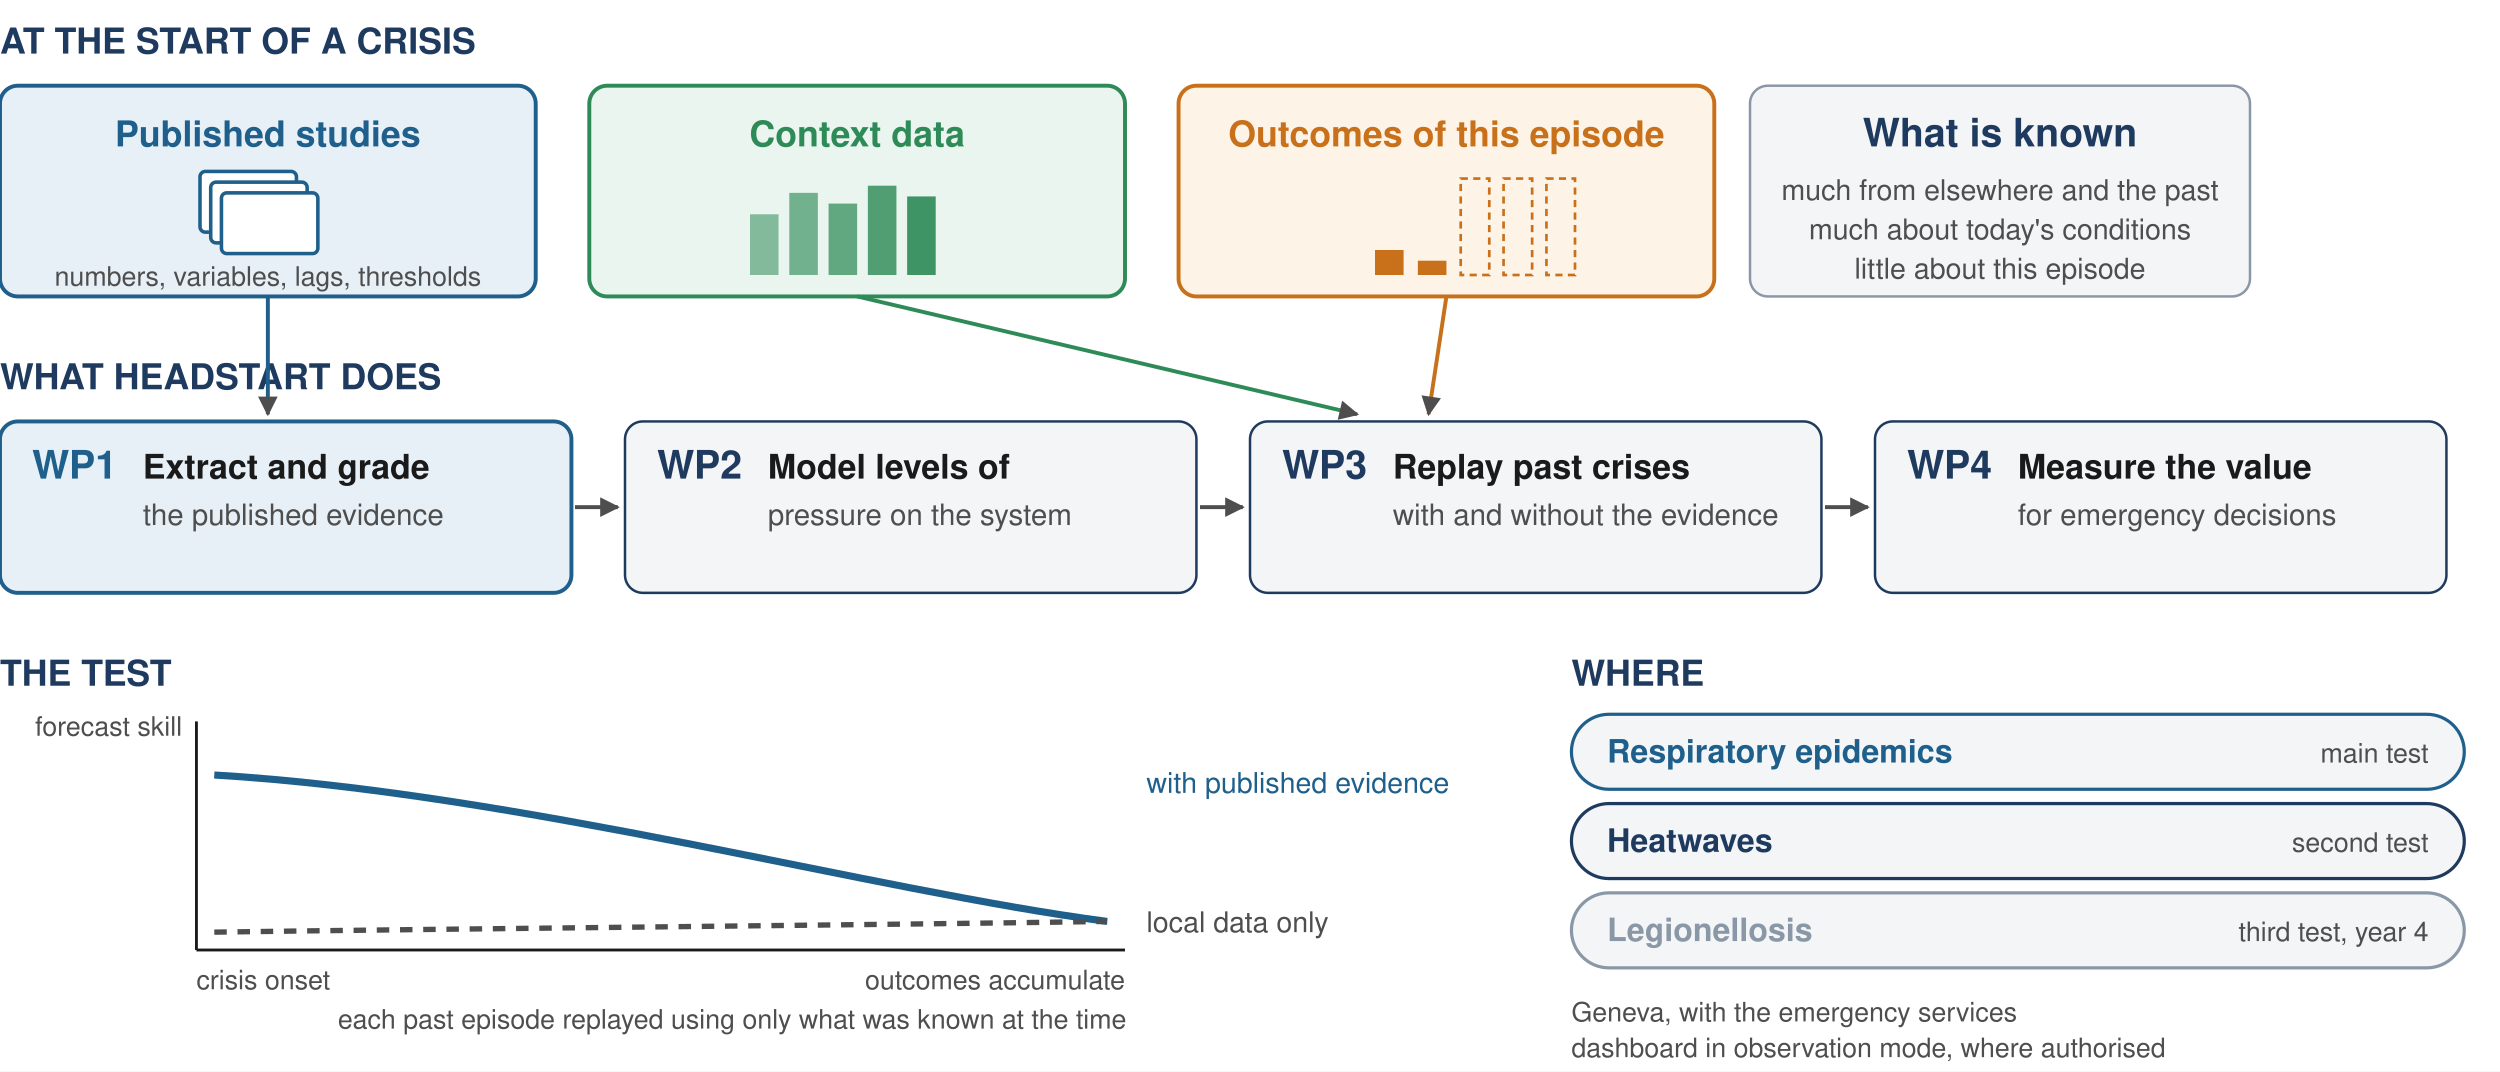
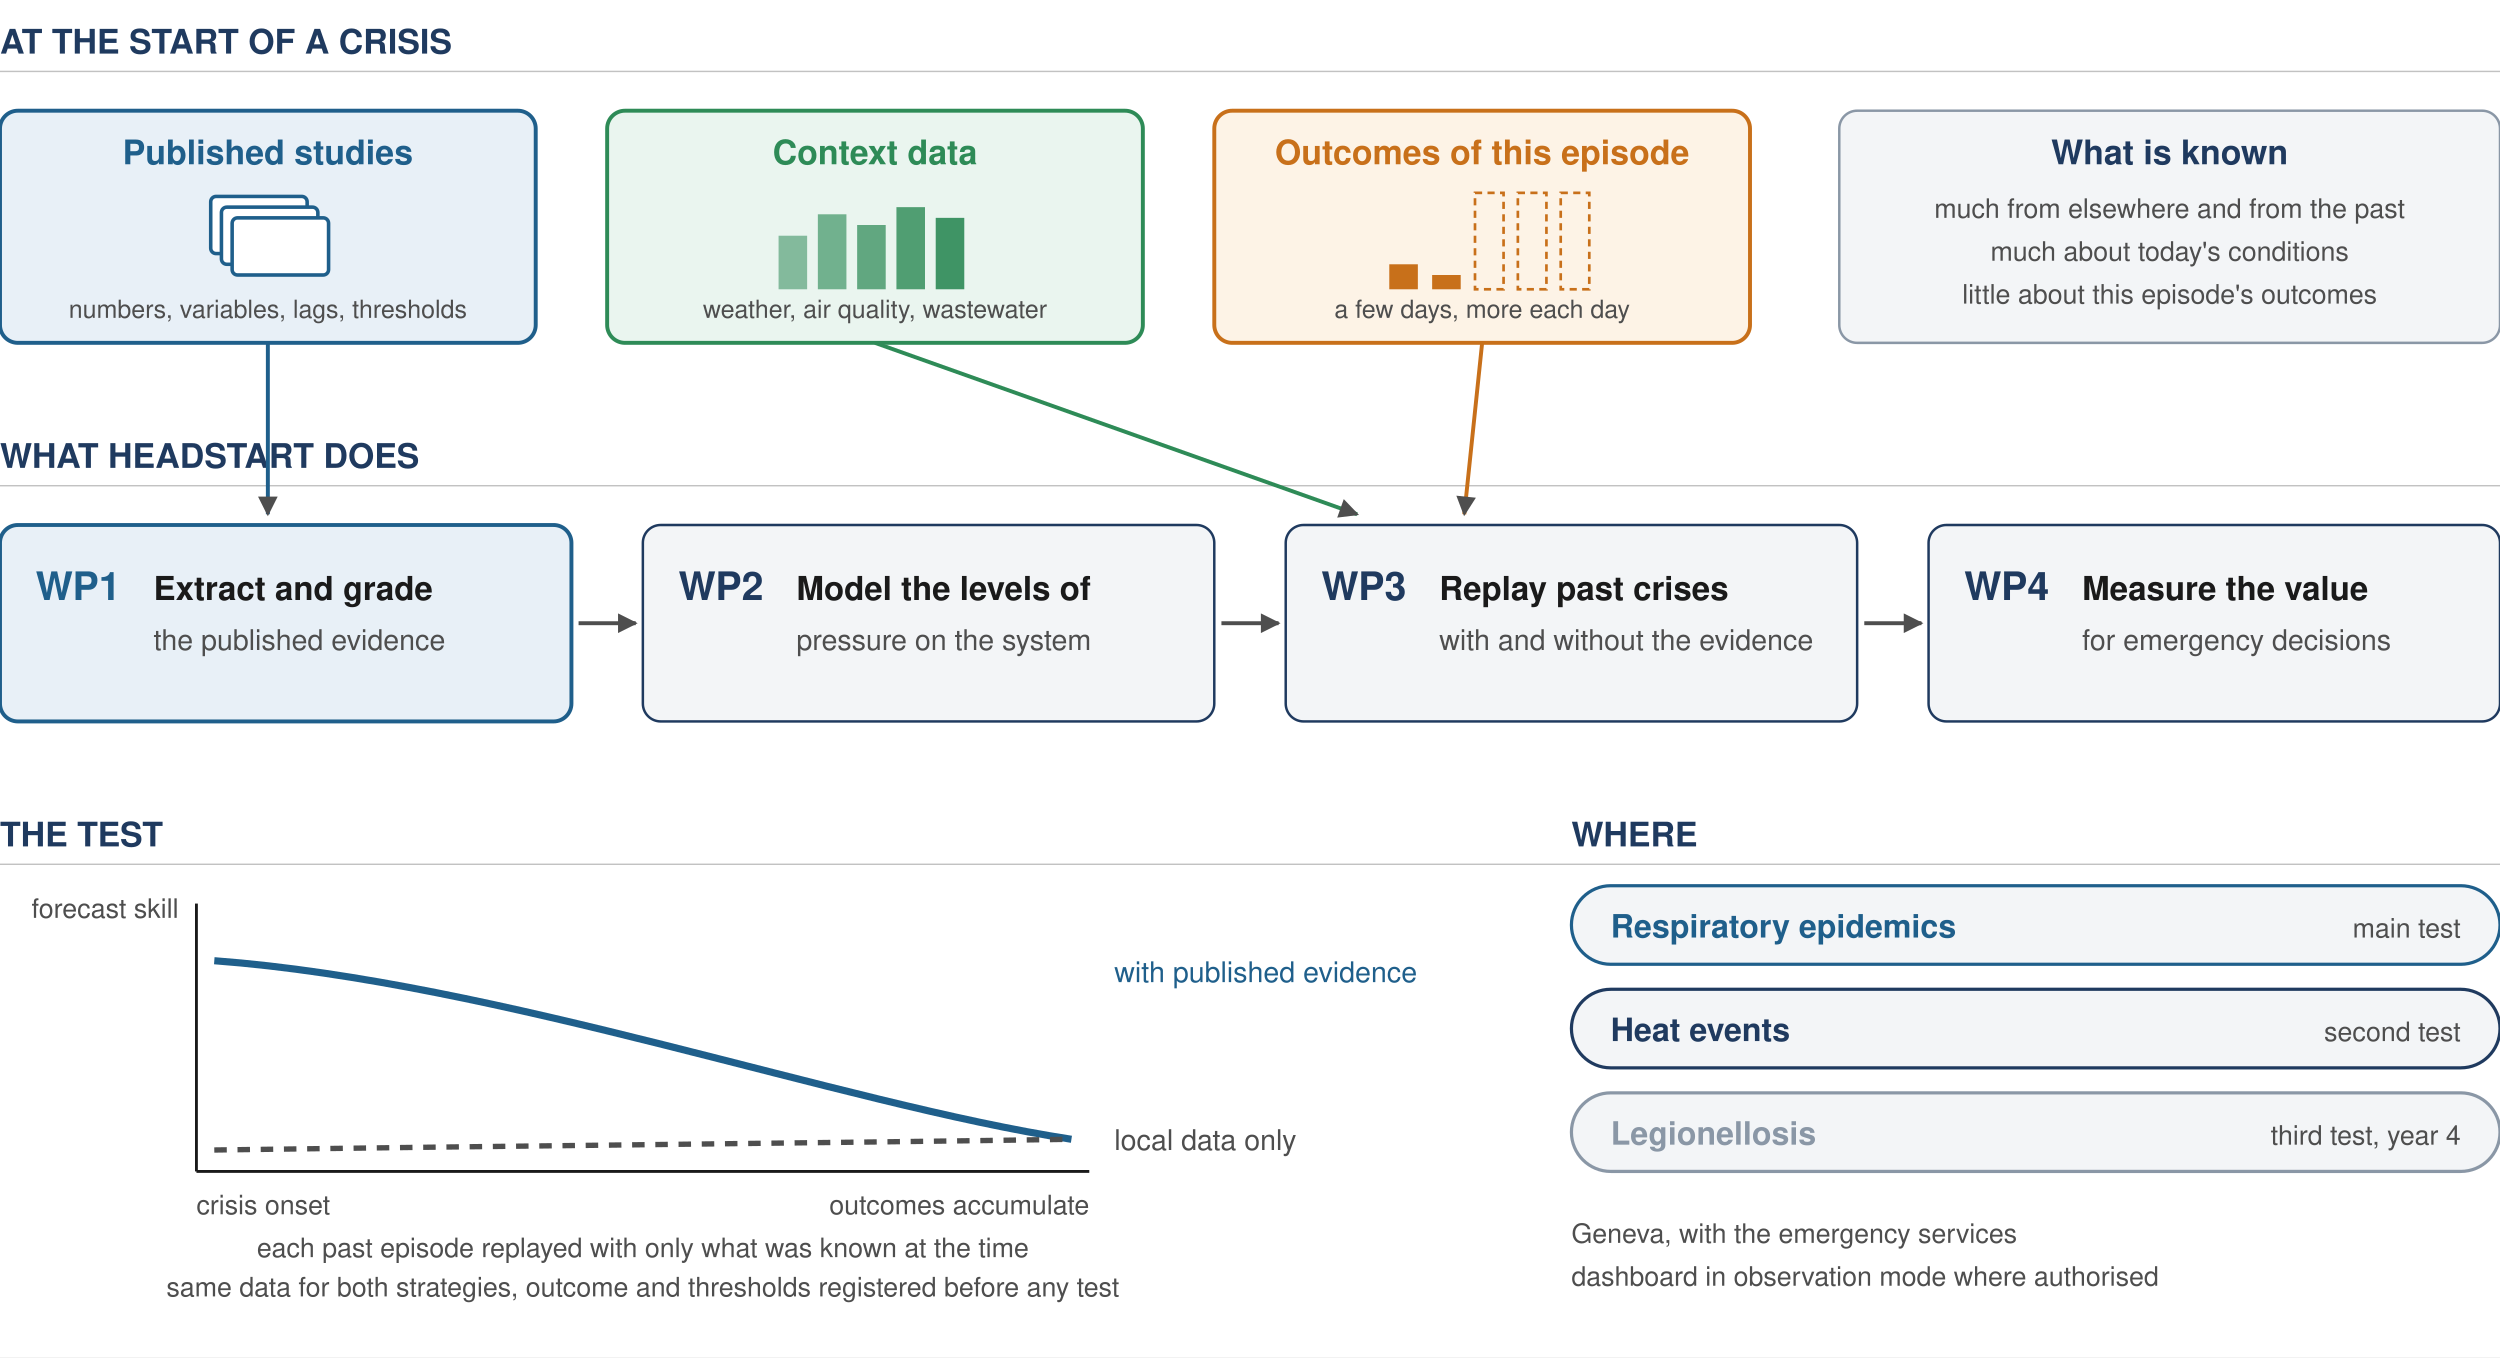
- <svg xmlns="http://www.w3.org/2000/svg" width="1400" height="600" viewBox="0 0 1400 600">
+ <svg xmlns="http://www.w3.org/2000/svg" width="1400" height="760" viewBox="0 0 1400 760">
  <defs>
    <marker id="a" viewBox="0 0 10 10" refX="9" refY="5" markerWidth="5" markerHeight="5" orient="auto-start-reverse">
      <path d="M 0 0 L 10 5 L 0 10 z" fill="#4e4e4e" />
    </marker>
  </defs>
-   <rect width="1400" height="600" fill="white" />
-   <text x="0" y="30" font-family="Helvetica, Arial, sans-serif" font-size="20" fill="#1f3a5f" text-anchor="start" font-weight="bold" font-style="normal">AT THE START OF A CRISIS</text>
-   <rect x="0" y="48" width="300" height="118" rx="10" fill="#e8f0f7" stroke="#1f5f8b" stroke-width="2.2" />
-   <text x="150" y="82" font-family="Helvetica, Arial, sans-serif" font-size="20" fill="#1f5f8b" text-anchor="middle" font-weight="bold" font-style="normal">Published studies</text>
-   <rect x="330" y="48" width="300" height="118" rx="10" fill="#eaf5ef" stroke="#2e8b57" stroke-width="2.2" />
-   <text x="480" y="82" font-family="Helvetica, Arial, sans-serif" font-size="20" fill="#2e8b57" text-anchor="middle" font-weight="bold" font-style="normal">Context data</text>
-   <rect x="660" y="48" width="300" height="118" rx="10" fill="#fdf3e6" stroke="#c8701a" stroke-width="2.2" />
-   <text x="810" y="82" font-family="Helvetica, Arial, sans-serif" font-size="20" fill="#c8701a" text-anchor="middle" font-weight="bold" font-style="normal">Outcomes of this episode</text>
-   <rect x="112" y="96" width="54" height="34" rx="3" fill="white" stroke="#1f5f8b" stroke-width="2" />
-   <rect x="118" y="102" width="54" height="34" rx="3" fill="white" stroke="#1f5f8b" stroke-width="2" />
-   <rect x="124" y="108" width="54" height="34" rx="3" fill="white" stroke="#1f5f8b" stroke-width="2" />
-   <rect x="420" y="120" width="16" height="34" fill="#2e8b57" opacity="0.55" />
-   <rect x="442" y="108" width="16" height="46" fill="#2e8b57" opacity="0.64" />
-   <rect x="464" y="114" width="16" height="40" fill="#2e8b57" opacity="0.73" />
-   <rect x="486" y="104" width="16" height="50" fill="#2e8b57" opacity="0.82" />
-   <rect x="508" y="110" width="16" height="44" fill="#2e8b57" opacity="0.91" />
-   <rect x="770" y="140" width="16" height="14" fill="#c8701a" />
-   <rect x="794" y="146" width="16" height="8" fill="#c8701a" />
-   <rect x="818" y="100" width="16" height="54" fill="none" stroke="#c8701a" stroke-dasharray="4,3" stroke-width="1.5" />
-   <rect x="842" y="100" width="16" height="54" fill="none" stroke="#c8701a" stroke-dasharray="4,3" stroke-width="1.5" />
-   <rect x="866" y="100" width="16" height="54" fill="none" stroke="#c8701a" stroke-dasharray="4,3" stroke-width="1.5" />
-   <text x="150" y="160" font-family="Helvetica, Arial, sans-serif" font-size="15" fill="#4e4e4e" text-anchor="middle" font-weight="normal" font-style="normal">numbers, variables, lags, thresholds</text>
-   <rect x="980" y="48" width="280" height="118" rx="10" fill="#f3f5f7" stroke="#8a97a6" stroke-width="1.4" />
-   <text x="1120" y="82" font-family="Helvetica, Arial, sans-serif" font-size="22" fill="#1f3a5f" text-anchor="middle" font-weight="bold" font-style="normal">What is known</text>
-   <text x="1120" y="112" font-family="Helvetica, Arial, sans-serif" font-size="16" fill="#4e4e4e" text-anchor="middle" font-weight="normal" font-style="normal">much from elsewhere and the past</text>
-   <text x="1120" y="134" font-family="Helvetica, Arial, sans-serif" font-size="16" fill="#4e4e4e" text-anchor="middle" font-weight="normal" font-style="normal">much about today's conditions</text>
-   <text x="1120" y="156" font-family="Helvetica, Arial, sans-serif" font-size="16" fill="#4e4e4e" text-anchor="middle" font-weight="normal" font-style="normal">little about this episode</text>
-   <text x="0" y="218" font-family="Helvetica, Arial, sans-serif" font-size="20" fill="#1f3a5f" text-anchor="start" font-weight="bold" font-style="normal">WHAT HEADSTART DOES</text>
-   <rect x="0" y="236" width="320" height="96" rx="10" fill="#e8f0f7" stroke="#1f5f8b" stroke-width="2.2" />
-   <text x="18" y="268" font-family="Helvetica, Arial, sans-serif" font-size="22" fill="#1f5f8b" text-anchor="start" font-weight="bold" font-style="normal">WP1</text>
-   <text x="80" y="268" font-family="Helvetica, Arial, sans-serif" font-size="19" fill="#1a1a1a" text-anchor="start" font-weight="bold" font-style="normal">Extract and grade</text>
-   <text x="80" y="294" font-family="Helvetica, Arial, sans-serif" font-size="16.5" fill="#4e4e4e" text-anchor="start" font-weight="normal" font-style="normal">the published evidence</text>
-   <line x1="322" y1="284" x2="346" y2="284" stroke="#4e4e4e" stroke-width="2.2" marker-end="url(#a)" />
-   <rect x="350" y="236" width="320" height="96" rx="10" fill="#f3f5f7" stroke="#1f3a5f" stroke-width="1.4" />
-   <text x="368" y="268" font-family="Helvetica, Arial, sans-serif" font-size="22" fill="#1f3a5f" text-anchor="start" font-weight="bold" font-style="normal">WP2</text>
-   <text x="430" y="268" font-family="Helvetica, Arial, sans-serif" font-size="19" fill="#1a1a1a" text-anchor="start" font-weight="bold" font-style="normal">Model levels of</text>
-   <text x="430" y="294" font-family="Helvetica, Arial, sans-serif" font-size="16.5" fill="#4e4e4e" text-anchor="start" font-weight="normal" font-style="normal">pressure on the system</text>
-   <line x1="672" y1="284" x2="696" y2="284" stroke="#4e4e4e" stroke-width="2.2" marker-end="url(#a)" />
-   <rect x="700" y="236" width="320" height="96" rx="10" fill="#f3f5f7" stroke="#1f3a5f" stroke-width="1.4" />
-   <text x="718" y="268" font-family="Helvetica, Arial, sans-serif" font-size="22" fill="#1f3a5f" text-anchor="start" font-weight="bold" font-style="normal">WP3</text>
-   <text x="780" y="268" font-family="Helvetica, Arial, sans-serif" font-size="19" fill="#1a1a1a" text-anchor="start" font-weight="bold" font-style="normal">Replay past crises</text>
-   <text x="780" y="294" font-family="Helvetica, Arial, sans-serif" font-size="16.5" fill="#4e4e4e" text-anchor="start" font-weight="normal" font-style="normal">with and without the evidence</text>
-   <line x1="1022" y1="284" x2="1046" y2="284" stroke="#4e4e4e" stroke-width="2.2" marker-end="url(#a)" />
-   <rect x="1050" y="236" width="320" height="96" rx="10" fill="#f3f5f7" stroke="#1f3a5f" stroke-width="1.4" />
-   <text x="1068" y="268" font-family="Helvetica, Arial, sans-serif" font-size="22" fill="#1f3a5f" text-anchor="start" font-weight="bold" font-style="normal">WP4</text>
-   <text x="1130" y="268" font-family="Helvetica, Arial, sans-serif" font-size="19" fill="#1a1a1a" text-anchor="start" font-weight="bold" font-style="normal">Measure the value</text>
-   <text x="1130" y="294" font-family="Helvetica, Arial, sans-serif" font-size="16.5" fill="#4e4e4e" text-anchor="start" font-weight="normal" font-style="normal">for emergency decisions</text>
-   <line x1="150" y1="166" x2="150" y2="232" stroke="#1f5f8b" stroke-width="2.2" marker-end="url(#a)" />
-   <line x1="480" y1="166" x2="760" y2="232" stroke="#2e8b57" stroke-width="2.2" marker-end="url(#a)" />
-   <line x1="810" y1="166" x2="800" y2="232" stroke="#c8701a" stroke-width="2.2" marker-end="url(#a)" />
-   <text x="0" y="384" font-family="Helvetica, Arial, sans-serif" font-size="20" fill="#1f3a5f" text-anchor="start" font-weight="bold" font-style="normal">THE TEST</text>
-   <rect x="110" y="404" width="520" height="128" fill="white" stroke="none" />
-   <line x1="110" y1="532" x2="630" y2="532" stroke="#1a1a1a" stroke-width="1.6" />
-   <line x1="110" y1="404" x2="110" y2="532" stroke="#1a1a1a" stroke-width="1.6" />
-   <path d="M 120 434 C 290 444 490 499 620 516" fill="none" stroke="#1f5f8b" stroke-width="4" />
-   <path d="M 120 522 C 260 520 490 518 620 516" fill="none" stroke="#4e4e4e" stroke-width="3" stroke-dasharray="7,6" />
-   <text x="642" y="444" font-family="Helvetica, Arial, sans-serif" font-size="16" fill="#1f5f8b" text-anchor="start" font-weight="normal" font-style="normal">with published evidence</text>
-   <text x="642" y="522" font-family="Helvetica, Arial, sans-serif" font-size="16" fill="#4e4e4e" text-anchor="start" font-weight="normal" font-style="normal">local data only</text>
-   <text x="102" y="412" font-family="Helvetica, Arial, sans-serif" font-size="15" fill="#4e4e4e" text-anchor="end" font-weight="normal" font-style="normal">forecast skill</text>
-   <text x="110" y="554" font-family="Helvetica, Arial, sans-serif" font-size="15" fill="#4e4e4e" text-anchor="start" font-weight="normal" font-style="normal">crisis onset</text>
-   <text x="630" y="554" font-family="Helvetica, Arial, sans-serif" font-size="15" fill="#4e4e4e" text-anchor="end" font-weight="normal" font-style="normal">outcomes accumulate</text>
-   <text x="410" y="576" font-family="Helvetica, Arial, sans-serif" font-size="15" fill="#4e4e4e" text-anchor="middle" font-weight="normal" font-style="normal">each past episode replayed using only what was known at the time</text>
-   <text x="880" y="384" font-family="Helvetica, Arial, sans-serif" font-size="20" fill="#1f3a5f" text-anchor="start" font-weight="bold" font-style="normal">WHERE</text>
-   <rect x="880" y="400" width="500" height="42" rx="21" fill="#f3f5f7" stroke="#1f5f8b" stroke-width="1.8" />
-   <text x="900" y="427" font-family="Helvetica, Arial, sans-serif" font-size="18" fill="#1f5f8b" text-anchor="start" font-weight="bold" font-style="normal">Respiratory epidemics</text>
-   <text x="1360" y="427" font-family="Helvetica, Arial, sans-serif" font-size="15" fill="#4e4e4e" text-anchor="end" font-weight="normal" font-style="normal">main test</text>
-   <rect x="880" y="450" width="500" height="42" rx="21" fill="#f3f5f7" stroke="#1f3a5f" stroke-width="1.8" />
-   <text x="900" y="477" font-family="Helvetica, Arial, sans-serif" font-size="18" fill="#1f3a5f" text-anchor="start" font-weight="bold" font-style="normal">Heatwaves</text>
-   <text x="1360" y="477" font-family="Helvetica, Arial, sans-serif" font-size="15" fill="#4e4e4e" text-anchor="end" font-weight="normal" font-style="normal">second test</text>
-   <rect x="880" y="500" width="500" height="42" rx="21" fill="#f3f5f7" stroke="#8a97a6" stroke-width="1.8" />
-   <text x="900" y="527" font-family="Helvetica, Arial, sans-serif" font-size="18" fill="#8a97a6" text-anchor="start" font-weight="bold" font-style="normal">Legionellosis</text>
-   <text x="1360" y="527" font-family="Helvetica, Arial, sans-serif" font-size="15" fill="#4e4e4e" text-anchor="end" font-weight="normal" font-style="normal">third test, year 4</text>
-   <text x="880" y="572" font-family="Helvetica, Arial, sans-serif" font-size="15" fill="#4e4e4e" text-anchor="start" font-weight="normal" font-style="normal">Geneva, with the emergency services</text>
-   <text x="880" y="592" font-family="Helvetica, Arial, sans-serif" font-size="15" fill="#4e4e4e" text-anchor="start" font-weight="normal" font-style="normal">dashboard in observation mode, where authorised</text>
+   <rect width="1400" height="760" fill="white" />
+   <text x="0" y="30" font-family="Helvetica, Arial, sans-serif" font-size="19" fill="#1f3a5f" text-anchor="start" font-weight="bold" font-style="normal">AT THE START OF A CRISIS</text>
+   <line x1="0" y1="40" x2="1400" y2="40" stroke="#9a9a9a" stroke-width="0.8" opacity="0.6" />
+   <rect x="0" y="62" width="300" height="130" rx="10" fill="#e8f0f7" stroke="#1f5f8b" stroke-width="2.2" />
+   <text x="150.0" y="92" font-family="Helvetica, Arial, sans-serif" font-size="19" fill="#1f5f8b" text-anchor="middle" font-weight="bold" font-style="normal">Published studies</text>
+   <text x="150.0" y="178" font-family="Helvetica, Arial, sans-serif" font-size="14" fill="#4e4e4e" text-anchor="middle" font-weight="normal" font-style="normal">numbers, variables, lags, thresholds</text>
+   <rect x="340" y="62" width="300" height="130" rx="10" fill="#eaf5ef" stroke="#2e8b57" stroke-width="2.2" />
+   <text x="490.0" y="92" font-family="Helvetica, Arial, sans-serif" font-size="19" fill="#2e8b57" text-anchor="middle" font-weight="bold" font-style="normal">Context data</text>
+   <text x="490.0" y="178" font-family="Helvetica, Arial, sans-serif" font-size="14" fill="#4e4e4e" text-anchor="middle" font-weight="normal" font-style="normal">weather, air quality, wastewater</text>
+   <rect x="680" y="62" width="300" height="130" rx="10" fill="#fdf3e6" stroke="#c8701a" stroke-width="2.2" />
+   <text x="830.0" y="92" font-family="Helvetica, Arial, sans-serif" font-size="19" fill="#c8701a" text-anchor="middle" font-weight="bold" font-style="normal">Outcomes of this episode</text>
+   <text x="830.0" y="178" font-family="Helvetica, Arial, sans-serif" font-size="14" fill="#4e4e4e" text-anchor="middle" font-weight="normal" font-style="normal">a few days, more each day</text>
+   <rect x="118" y="110" width="54" height="32" rx="3" fill="white" stroke="#1f5f8b" stroke-width="2" />
+   <rect x="124" y="116" width="54" height="32" rx="3" fill="white" stroke="#1f5f8b" stroke-width="2" />
+   <rect x="130" y="122" width="54" height="32" rx="3" fill="white" stroke="#1f5f8b" stroke-width="2" />
+   <rect x="436" y="132" width="16" height="30" fill="#2e8b57" opacity="0.55" />
+   <rect x="458" y="120" width="16" height="42" fill="#2e8b57" opacity="0.64" />
+   <rect x="480" y="126" width="16" height="36" fill="#2e8b57" opacity="0.73" />
+   <rect x="502" y="116" width="16" height="46" fill="#2e8b57" opacity="0.82" />
+   <rect x="524" y="122" width="16" height="40" fill="#2e8b57" opacity="0.91" />
+   <rect x="778" y="148" width="16" height="14" fill="#c8701a" />
+   <rect x="802" y="154" width="16" height="8" fill="#c8701a" />
+   <rect x="826" y="108" width="16" height="54" fill="none" stroke="#c8701a" stroke-dasharray="4,3" stroke-width="1.5" />
+   <rect x="850" y="108" width="16" height="54" fill="none" stroke="#c8701a" stroke-dasharray="4,3" stroke-width="1.5" />
+   <rect x="874" y="108" width="16" height="54" fill="none" stroke="#c8701a" stroke-dasharray="4,3" stroke-width="1.5" />
+   <rect x="1030" y="62" width="370" height="130" rx="10" fill="#f3f5f7" stroke="#8a97a6" stroke-width="1.4" />
+   <text x="1215" y="92" font-family="Helvetica, Arial, sans-serif" font-size="19" fill="#1f3a5f" text-anchor="middle" font-weight="bold" font-style="normal">What is known</text>
+   <text x="1215" y="122" font-family="Helvetica, Arial, sans-serif" font-size="15" fill="#4e4e4e" text-anchor="middle" font-weight="normal" font-style="normal">much from elsewhere and from the past</text>
+   <text x="1215" y="146" font-family="Helvetica, Arial, sans-serif" font-size="15" fill="#4e4e4e" text-anchor="middle" font-weight="normal" font-style="normal">much about today's conditions</text>
+   <text x="1215" y="170" font-family="Helvetica, Arial, sans-serif" font-size="15" fill="#4e4e4e" text-anchor="middle" font-weight="normal" font-style="normal">little about this episode's outcomes</text>
+   <text x="0" y="262" font-family="Helvetica, Arial, sans-serif" font-size="19" fill="#1f3a5f" text-anchor="start" font-weight="bold" font-style="normal">WHAT HEADSTART DOES</text>
+   <line x1="0" y1="272" x2="1400" y2="272" stroke="#9a9a9a" stroke-width="0.8" opacity="0.6" />
+   <rect x="0" y="294" width="320" height="110" rx="10" fill="#e8f0f7" stroke="#1f5f8b" stroke-width="2.2" />
+   <text x="20" y="336" font-family="Helvetica, Arial, sans-serif" font-size="22" fill="#1f5f8b" text-anchor="start" font-weight="bold" font-style="normal">WP1</text>
+   <text x="86" y="336" font-family="Helvetica, Arial, sans-serif" font-size="18.5" fill="#1a1a1a" text-anchor="start" font-weight="bold" font-style="normal">Extract and grade</text>
+   <text x="86" y="364" font-family="Helvetica, Arial, sans-serif" font-size="16" fill="#4e4e4e" text-anchor="start" font-weight="normal" font-style="normal">the published evidence</text>
+   <line x1="324" y1="349.0" x2="356" y2="349.0" stroke="#4e4e4e" stroke-width="2.2" marker-end="url(#a)" />
+   <rect x="360" y="294" width="320" height="110" rx="10" fill="#f3f5f7" stroke="#1f3a5f" stroke-width="1.4" />
+   <text x="380" y="336" font-family="Helvetica, Arial, sans-serif" font-size="22" fill="#1f3a5f" text-anchor="start" font-weight="bold" font-style="normal">WP2</text>
+   <text x="446" y="336" font-family="Helvetica, Arial, sans-serif" font-size="18.5" fill="#1a1a1a" text-anchor="start" font-weight="bold" font-style="normal">Model the levels of</text>
+   <text x="446" y="364" font-family="Helvetica, Arial, sans-serif" font-size="16" fill="#4e4e4e" text-anchor="start" font-weight="normal" font-style="normal">pressure on the system</text>
+   <line x1="684" y1="349.0" x2="716" y2="349.0" stroke="#4e4e4e" stroke-width="2.2" marker-end="url(#a)" />
+   <rect x="720" y="294" width="320" height="110" rx="10" fill="#f3f5f7" stroke="#1f3a5f" stroke-width="1.4" />
+   <text x="740" y="336" font-family="Helvetica, Arial, sans-serif" font-size="22" fill="#1f3a5f" text-anchor="start" font-weight="bold" font-style="normal">WP3</text>
+   <text x="806" y="336" font-family="Helvetica, Arial, sans-serif" font-size="18.5" fill="#1a1a1a" text-anchor="start" font-weight="bold" font-style="normal">Replay past crises</text>
+   <text x="806" y="364" font-family="Helvetica, Arial, sans-serif" font-size="16" fill="#4e4e4e" text-anchor="start" font-weight="normal" font-style="normal">with and without the evidence</text>
+   <line x1="1044" y1="349.0" x2="1076" y2="349.0" stroke="#4e4e4e" stroke-width="2.2" marker-end="url(#a)" />
+   <rect x="1080" y="294" width="320" height="110" rx="10" fill="#f3f5f7" stroke="#1f3a5f" stroke-width="1.4" />
+   <text x="1100" y="336" font-family="Helvetica, Arial, sans-serif" font-size="22" fill="#1f3a5f" text-anchor="start" font-weight="bold" font-style="normal">WP4</text>
+   <text x="1166" y="336" font-family="Helvetica, Arial, sans-serif" font-size="18.5" fill="#1a1a1a" text-anchor="start" font-weight="bold" font-style="normal">Measure the value</text>
+   <text x="1166" y="364" font-family="Helvetica, Arial, sans-serif" font-size="16" fill="#4e4e4e" text-anchor="start" font-weight="normal" font-style="normal">for emergency decisions</text>
+   <line x1="150" y1="192" x2="150" y2="288" stroke="#1f5f8b" stroke-width="2.2" marker-end="url(#a)" />
+   <line x1="490" y1="192" x2="760" y2="288" stroke="#2e8b57" stroke-width="2.2" marker-end="url(#a)" />
+   <line x1="830" y1="192" x2="820" y2="288" stroke="#c8701a" stroke-width="2.2" marker-end="url(#a)" />
+   <text x="0" y="474" font-family="Helvetica, Arial, sans-serif" font-size="19" fill="#1f3a5f" text-anchor="start" font-weight="bold" font-style="normal">THE TEST</text>
+   <line x1="0" y1="484" x2="1400" y2="484" stroke="#9a9a9a" stroke-width="0.8" opacity="0.6" />
+   <line x1="110" y1="656" x2="610" y2="656" stroke="#1a1a1a" stroke-width="1.6" />
+   <line x1="110" y1="506" x2="110" y2="656" stroke="#1a1a1a" stroke-width="1.6" />
+   <path d="M 120 538 C 280 550 470 618 600 638" fill="none" stroke="#1f5f8b" stroke-width="4" />
+   <path d="M 120 644 C 260 642 470 640 600 638" fill="none" stroke="#4e4e4e" stroke-width="3" stroke-dasharray="7,6" />
+   <text x="624" y="550" font-family="Helvetica, Arial, sans-serif" font-size="16" fill="#1f5f8b" text-anchor="start" font-weight="normal" font-style="normal">with published evidence</text>
+   <text x="624" y="644" font-family="Helvetica, Arial, sans-serif" font-size="16" fill="#4e4e4e" text-anchor="start" font-weight="normal" font-style="normal">local data only</text>
+   <text x="100" y="514" font-family="Helvetica, Arial, sans-serif" font-size="15" fill="#4e4e4e" text-anchor="end" font-weight="normal" font-style="normal">forecast skill</text>
+   <text x="110" y="680" font-family="Helvetica, Arial, sans-serif" font-size="15" fill="#4e4e4e" text-anchor="start" font-weight="normal" font-style="normal">crisis onset</text>
+   <text x="610" y="680" font-family="Helvetica, Arial, sans-serif" font-size="15" fill="#4e4e4e" text-anchor="end" font-weight="normal" font-style="normal">outcomes accumulate</text>
+   <text x="360.0" y="704" font-family="Helvetica, Arial, sans-serif" font-size="15" fill="#4e4e4e" text-anchor="middle" font-weight="normal" font-style="normal">each past episode replayed with only what was known at the time</text>
+   <text x="360.0" y="726" font-family="Helvetica, Arial, sans-serif" font-size="15" fill="#4e4e4e" text-anchor="middle" font-weight="normal" font-style="normal">same data for both strategies, outcome and thresholds registered before any test</text>
+   <text x="880" y="474" font-family="Helvetica, Arial, sans-serif" font-size="19" fill="#1f3a5f" text-anchor="start" font-weight="bold" font-style="normal">WHERE</text>
+   <rect x="880" y="496" width="520" height="44" rx="22" fill="#f3f5f7" stroke="#1f5f8b" stroke-width="1.8" />
+   <text x="902" y="525" font-family="Helvetica, Arial, sans-serif" font-size="18" fill="#1f5f8b" text-anchor="start" font-weight="bold" font-style="normal">Respiratory epidemics</text>
+   <text x="1378" y="525" font-family="Helvetica, Arial, sans-serif" font-size="15" fill="#4e4e4e" text-anchor="end" font-weight="normal" font-style="normal">main test</text>
+   <rect x="880" y="554" width="520" height="44" rx="22" fill="#f3f5f7" stroke="#1f3a5f" stroke-width="1.8" />
+   <text x="902" y="583" font-family="Helvetica, Arial, sans-serif" font-size="18" fill="#1f3a5f" text-anchor="start" font-weight="bold" font-style="normal">Heat events</text>
+   <text x="1378" y="583" font-family="Helvetica, Arial, sans-serif" font-size="15" fill="#4e4e4e" text-anchor="end" font-weight="normal" font-style="normal">second test</text>
+   <rect x="880" y="612" width="520" height="44" rx="22" fill="#f3f5f7" stroke="#8a97a6" stroke-width="1.8" />
+   <text x="902" y="641" font-family="Helvetica, Arial, sans-serif" font-size="18" fill="#8a97a6" text-anchor="start" font-weight="bold" font-style="normal">Legionellosis</text>
+   <text x="1378" y="641" font-family="Helvetica, Arial, sans-serif" font-size="15" fill="#4e4e4e" text-anchor="end" font-weight="normal" font-style="normal">third test, year 4</text>
+   <text x="880" y="696" font-family="Helvetica, Arial, sans-serif" font-size="15" fill="#4e4e4e" text-anchor="start" font-weight="normal" font-style="normal">Geneva, with the emergency services</text>
+   <text x="880" y="720" font-family="Helvetica, Arial, sans-serif" font-size="15" fill="#4e4e4e" text-anchor="start" font-weight="normal" font-style="normal">dashboard in observation mode where authorised</text>
</svg>
